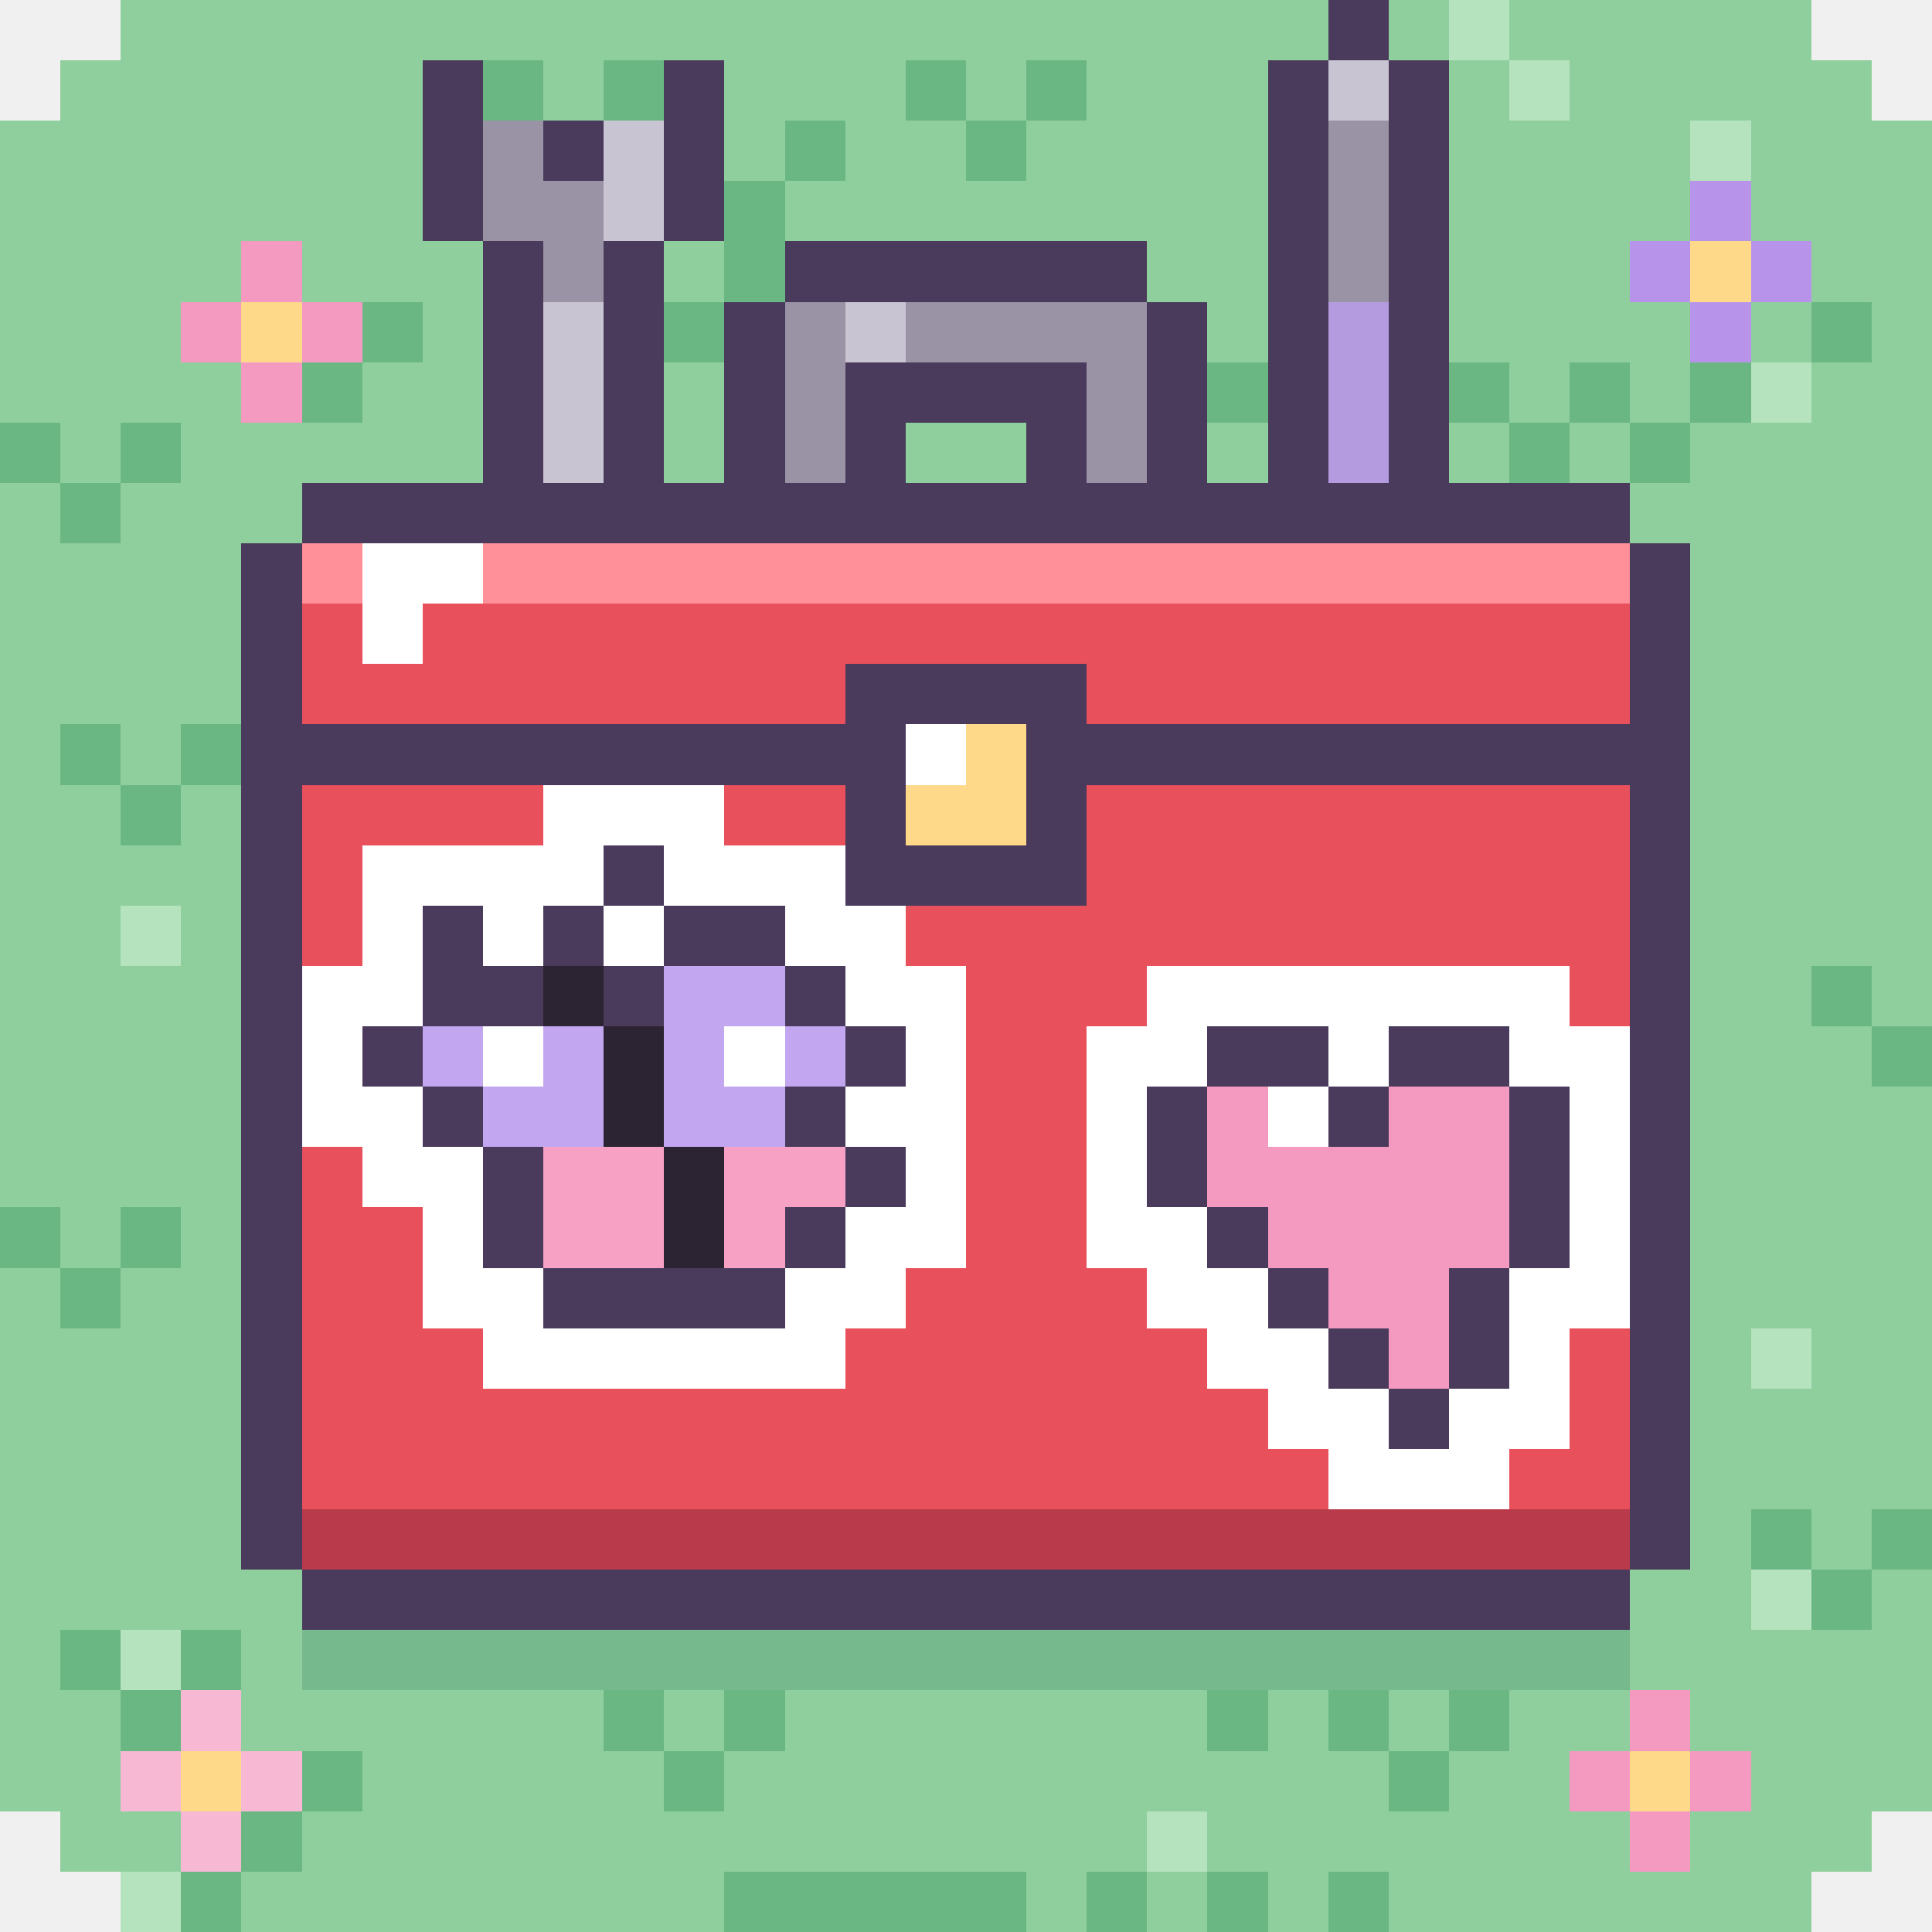
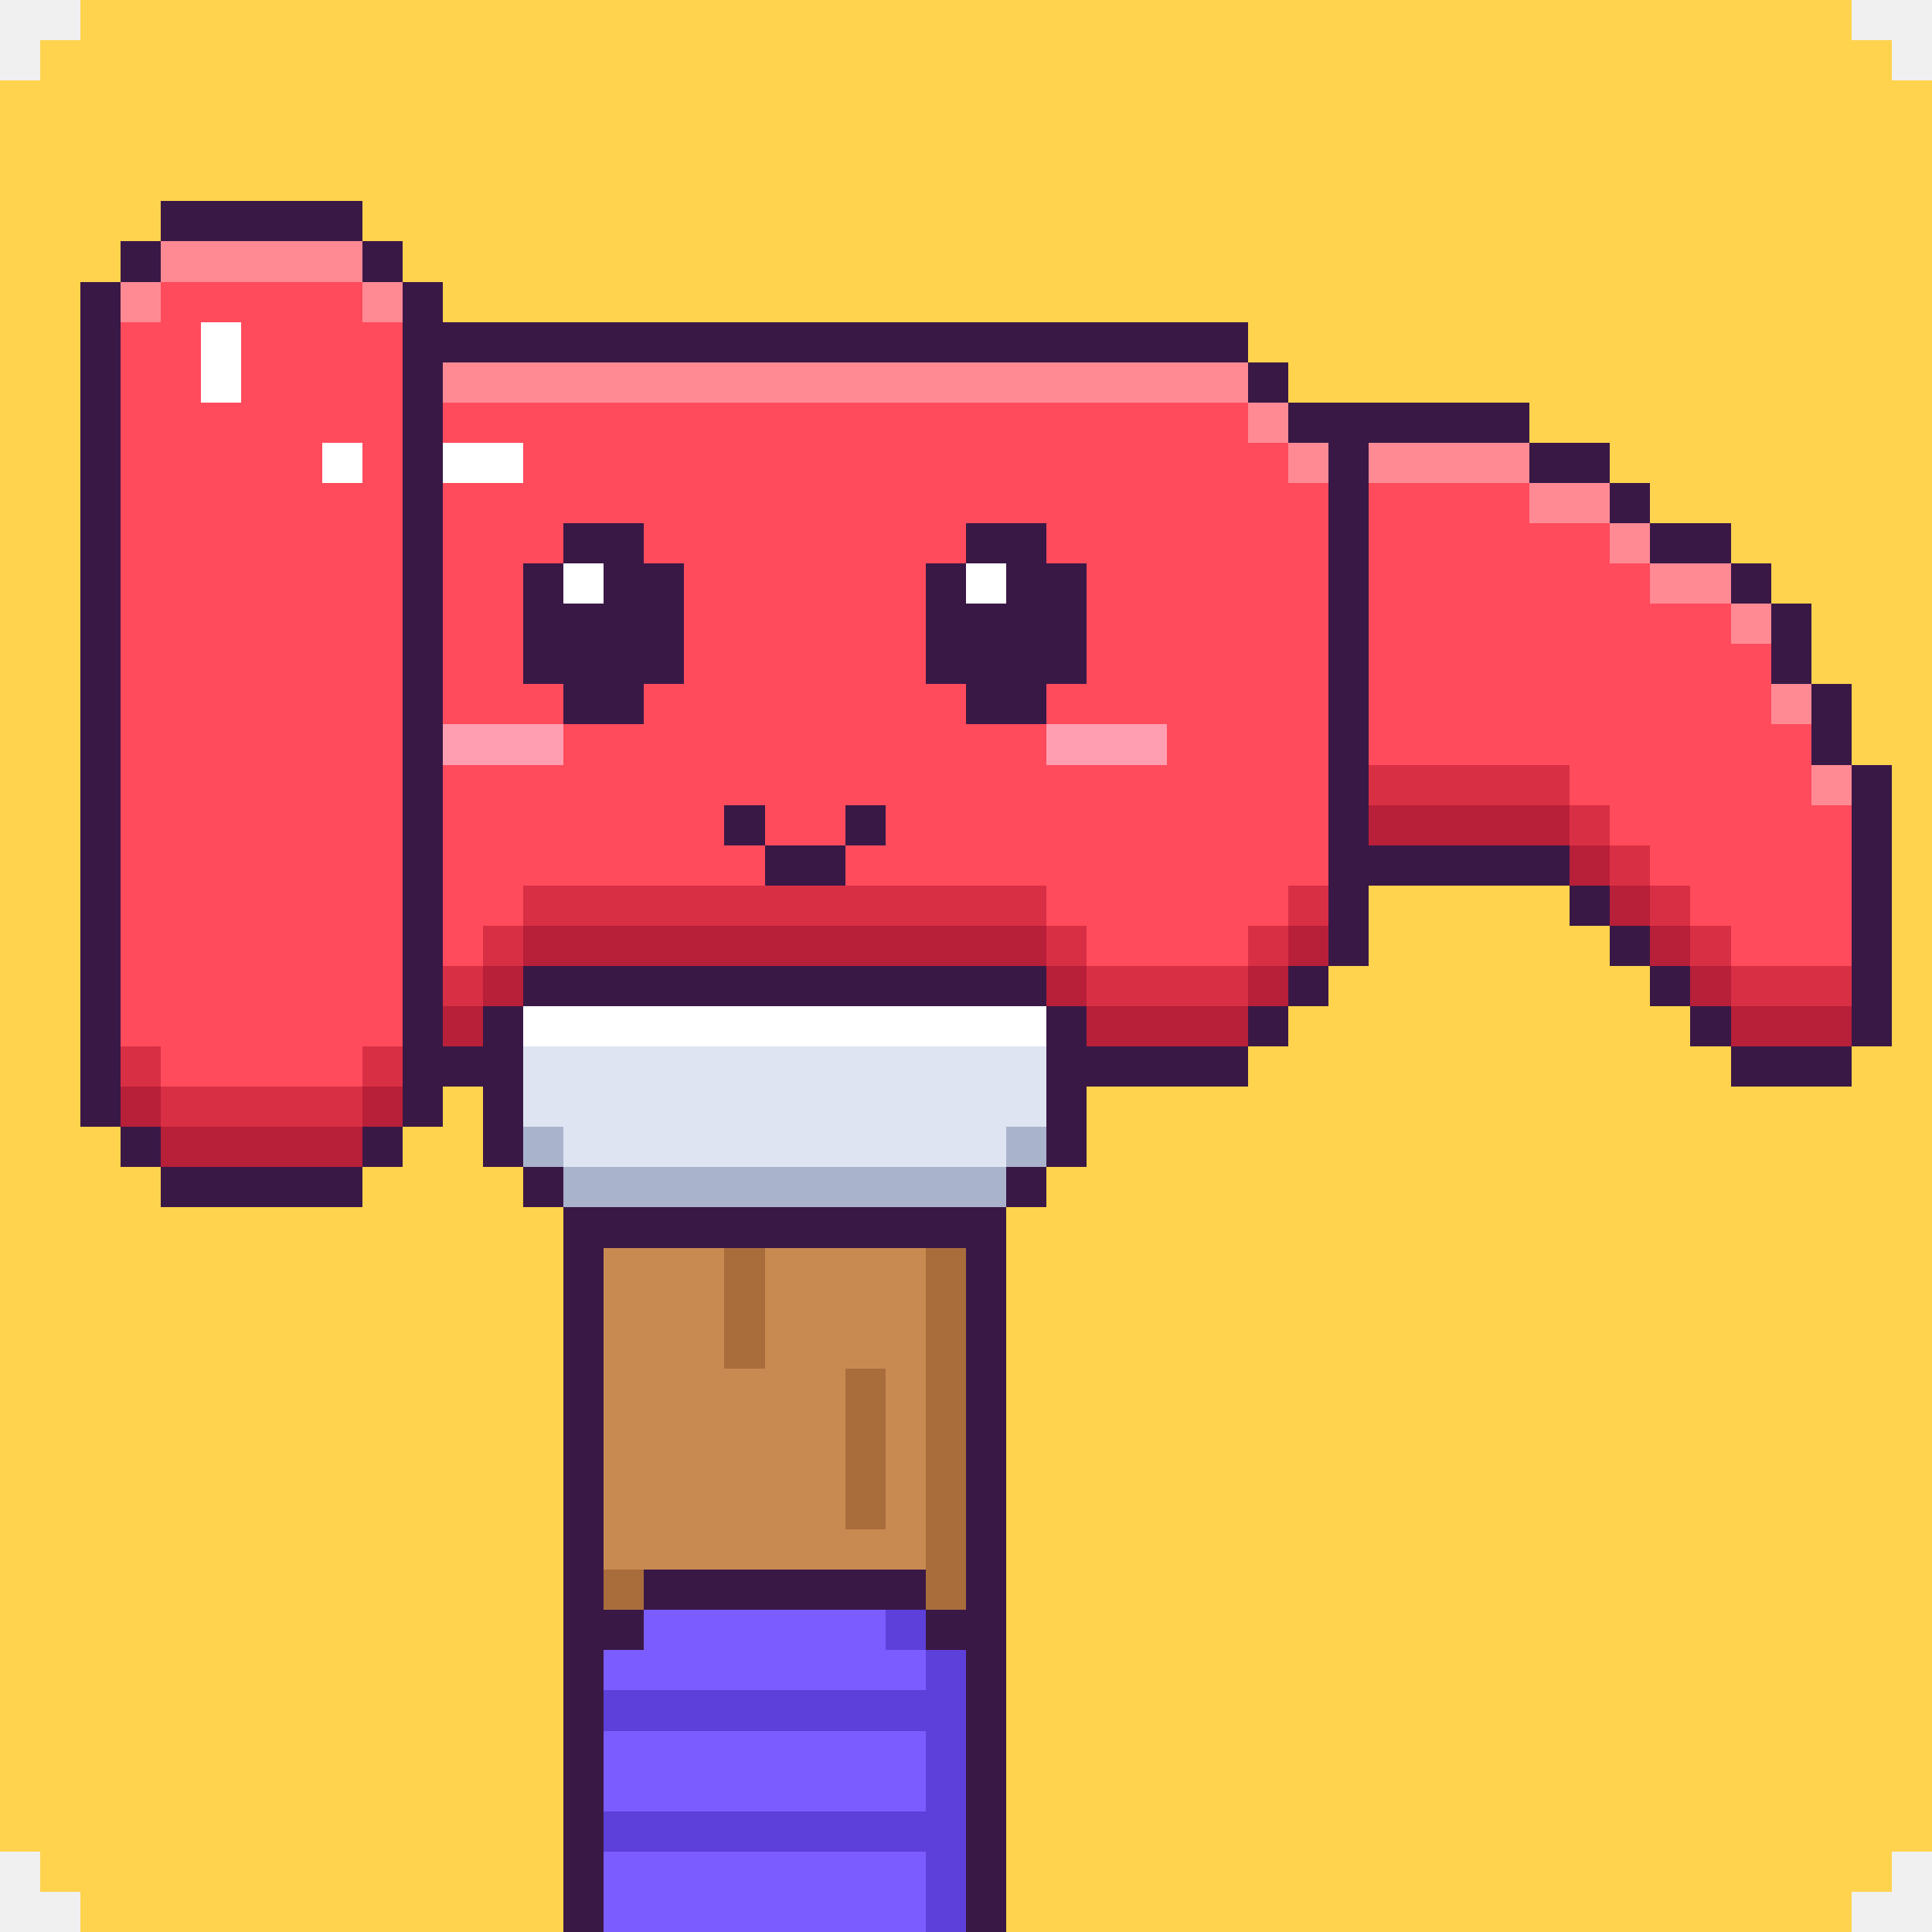
- <svg xmlns="http://www.w3.org/2000/svg" viewBox="0 0 32 32" shape-rendering="crispEdges" role="img" aria-label="Nhako Tools">
-   <path fill="#8fcf9e" d="M2 0L30 0L30 1L31 1L31 2L32 2L32 3L32 3L32 4L32 4L32 5L32 5L32 6L32 6L32 7L32 7L32 8L32 8L32 9L32 9L32 10L32 10L32 11L32 11L32 12L32 12L32 13L32 13L32 14L32 14L32 15L32 15L32 16L32 16L32 17L32 17L32 18L32 18L32 19L32 19L32 20L32 20L32 21L32 21L32 22L32 22L32 23L32 23L32 24L32 24L32 25L32 25L32 26L32 26L32 27L32 27L32 28L32 28L32 29L32 29L32 30L31 30L31 31L30 31L30 32L2 32L2 31L1 31L1 30L0 30L0 29L0 29L0 28L0 28L0 27L0 27L0 26L0 26L0 25L0 25L0 24L0 24L0 23L0 23L0 22L0 22L0 21L0 21L0 20L0 20L0 19L0 19L0 18L0 18L0 17L0 17L0 16L0 16L0 15L0 15L0 14L0 14L0 13L0 13L0 12L0 12L0 11L0 11L0 10L0 10L0 9L0 9L0 8L0 8L0 7L0 7L0 6L0 6L0 5L0 5L0 4L0 4L0 3L0 3L0 2L1 2L1 1L2 1L2 0z" />
-   <path fill="#4a3a5c" d="M22 0h1v1h-1zM7 1h1v1h-1zM11 1h1v1h-1zM21 1h1v1h-1zM23 1h1v1h-1zM7 2h1v1h-1zM9 2h1v1h-1zM11 2h1v1h-1zM21 2h1v1h-1zM23 2h1v1h-1zM7 3h1v1h-1zM11 3h1v1h-1zM21 3h1v1h-1zM23 3h1v1h-1zM8 4h1v1h-1zM10 4h1v1h-1zM13 4h6v1h-6zM21 4h1v1h-1zM23 4h1v1h-1zM8 5h1v1h-1zM10 5h1v1h-1zM12 5h1v1h-1zM19 5h1v1h-1zM21 5h1v1h-1zM23 5h1v1h-1zM8 6h1v1h-1zM10 6h1v1h-1zM12 6h1v1h-1zM14 6h4v1h-4zM19 6h1v1h-1zM21 6h1v1h-1zM23 6h1v1h-1zM8 7h1v1h-1zM10 7h1v1h-1zM12 7h1v1h-1zM14 7h1v1h-1zM17 7h1v1h-1zM19 7h1v1h-1zM21 7h1v1h-1zM23 7h1v1h-1zM5 8h22v1h-22zM4 9h1v1h-1zM27 9h1v1h-1zM4 10h1v1h-1zM27 10h1v1h-1zM4 11h1v1h-1zM14 11h4v1h-4zM27 11h1v1h-1zM4 12h11v1h-11zM17 12h11v1h-11zM4 13h1v1h-1zM14 13h1v1h-1zM17 13h1v1h-1zM27 13h1v1h-1zM4 14h1v1h-1zM10 14h1v1h-1zM14 14h4v1h-4zM27 14h1v1h-1zM4 15h1v1h-1zM7 15h1v1h-1zM9 15h1v1h-1zM11 15h2v1h-2zM27 15h1v1h-1zM4 16h1v1h-1zM7 16h2v1h-2zM10 16h1v1h-1zM13 16h1v1h-1zM27 16h1v1h-1zM4 17h1v1h-1zM6 17h1v1h-1zM14 17h1v1h-1zM20 17h2v1h-2zM23 17h2v1h-2zM27 17h1v1h-1zM4 18h1v1h-1zM7 18h1v1h-1zM13 18h1v1h-1zM19 18h1v1h-1zM22 18h1v1h-1zM25 18h1v1h-1zM27 18h1v1h-1zM4 19h1v1h-1zM8 19h1v1h-1zM14 19h1v1h-1zM19 19h1v1h-1zM25 19h1v1h-1zM27 19h1v1h-1zM4 20h1v1h-1zM8 20h1v1h-1zM13 20h1v1h-1zM20 20h1v1h-1zM25 20h1v1h-1zM27 20h1v1h-1zM4 21h1v1h-1zM9 21h4v1h-4zM21 21h1v1h-1zM24 21h1v1h-1zM27 21h1v1h-1zM4 22h1v1h-1zM22 22h1v1h-1zM24 22h1v1h-1zM27 22h1v1h-1zM4 23h1v1h-1zM23 23h1v1h-1zM27 23h1v1h-1zM4 24h1v1h-1zM27 24h1v1h-1zM4 25h1v1h-1zM27 25h1v1h-1zM5 26h22v1h-22z" />
-   <path fill="#b5e3be" d="M24 0h1v1h-1zM25 1h1v1h-1zM28 2h1v1h-1zM29 6h1v1h-1zM2 15h1v1h-1zM29 22h1v1h-1zM29 26h1v1h-1zM2 27h1v1h-1zM19 30h1v1h-1zM2 31h1v1h-1z" />
-   <path fill="#6bb784" d="M8 1h1v1h-1zM10 1h1v1h-1zM15 1h1v1h-1zM17 1h1v1h-1zM13 2h1v1h-1zM16 2h1v1h-1zM12 3h1v1h-1zM12 4h1v1h-1zM6 5h1v1h-1zM11 5h1v1h-1zM30 5h1v1h-1zM5 6h1v1h-1zM20 6h1v1h-1zM24 6h1v1h-1zM26 6h1v1h-1zM28 6h1v1h-1zM0 7h1v1h-1zM2 7h1v1h-1zM25 7h1v1h-1zM27 7h1v1h-1zM1 8h1v1h-1zM1 12h1v1h-1zM3 12h1v1h-1zM2 13h1v1h-1zM30 16h1v1h-1zM31 17h1v1h-1zM0 20h1v1h-1zM2 20h1v1h-1zM1 21h1v1h-1zM29 25h1v1h-1zM31 25h1v1h-1zM30 26h1v1h-1zM1 27h1v1h-1zM3 27h1v1h-1zM2 28h1v1h-1zM10 28h1v1h-1zM12 28h1v1h-1zM20 28h1v1h-1zM22 28h1v1h-1zM24 28h1v1h-1zM5 29h1v1h-1zM11 29h1v1h-1zM23 29h1v1h-1zM4 30h1v1h-1zM3 31h1v1h-1zM12 31h5v1h-5zM18 31h1v1h-1zM20 31h1v1h-1zM22 31h1v1h-1z" />
-   <path fill="#c9c4d2" d="M22 1h1v1h-1zM10 2h1v1h-1zM10 3h1v1h-1zM9 5h1v1h-1zM14 5h1v1h-1zM9 6h1v1h-1zM9 7h1v1h-1z" />
-   <path fill="#9a93a6" d="M8 2h1v1h-1zM22 2h1v1h-1zM8 3h2v1h-2zM22 3h1v1h-1zM9 4h1v1h-1zM22 4h1v1h-1zM13 5h1v1h-1zM15 5h4v1h-4zM13 6h1v1h-1zM18 6h1v1h-1zM13 7h1v1h-1zM18 7h1v1h-1z" />
-   <path fill="#b893ea" d="M28 3h1v1h-1zM27 4h1v1h-1zM29 4h1v1h-1zM28 5h1v1h-1z" />
-   <path fill="#f49ac1" d="M4 4h1v1h-1zM3 5h1v1h-1zM5 5h1v1h-1zM4 6h1v1h-1zM20 18h1v1h-1zM23 18h2v1h-2zM20 19h5v1h-5zM21 20h4v1h-4zM22 21h2v1h-2zM23 22h1v1h-1zM27 28h1v1h-1zM26 29h1v1h-1zM28 29h1v1h-1zM27 30h1v1h-1z" />
-   <path fill="#ffd98a" d="M28 4h1v1h-1zM4 5h1v1h-1zM16 12h1v1h-1zM15 13h2v1h-2zM3 29h1v1h-1zM27 29h1v1h-1z" />
-   <path fill="#b49be0" d="M22 5h1v1h-1zM22 6h1v1h-1zM22 7h1v1h-1z" />
-   <path fill="#ff8f98" d="M5 9h1v1h-1zM8 9h19v1h-19z" />
-   <path fill="#ffffff" d="M6 9h2v1h-2zM6 10h1v1h-1zM15 12h1v1h-1zM9 13h3v1h-3zM6 14h4v1h-4zM11 14h3v1h-3zM6 15h1v1h-1zM8 15h1v1h-1zM10 15h1v1h-1zM13 15h2v1h-2zM5 16h2v1h-2zM14 16h2v1h-2zM19 16h7v1h-7zM5 17h1v1h-1zM8 17h1v1h-1zM12 17h1v1h-1zM15 17h1v1h-1zM18 17h2v1h-2zM22 17h1v1h-1zM25 17h2v1h-2zM5 18h2v1h-2zM14 18h2v1h-2zM18 18h1v1h-1zM21 18h1v1h-1zM26 18h1v1h-1zM6 19h2v1h-2zM15 19h1v1h-1zM18 19h1v1h-1zM26 19h1v1h-1zM7 20h1v1h-1zM14 20h2v1h-2zM18 20h2v1h-2zM26 20h1v1h-1zM7 21h2v1h-2zM13 21h2v1h-2zM19 21h2v1h-2zM25 21h2v1h-2zM8 22h6v1h-6zM20 22h2v1h-2zM25 22h1v1h-1zM21 23h2v1h-2zM24 23h2v1h-2zM22 24h3v1h-3z" />
-   <path fill="#e8505b" d="M5 10h1v1h-1zM7 10h20v1h-20zM5 11h9v1h-9zM18 11h9v1h-9zM5 13h4v1h-4zM12 13h2v1h-2zM18 13h9v1h-9zM5 14h1v1h-1zM18 14h9v1h-9zM5 15h1v1h-1zM15 15h12v1h-12zM16 16h3v1h-3zM26 16h1v1h-1zM16 17h2v1h-2zM16 18h2v1h-2zM5 19h1v1h-1zM16 19h2v1h-2zM5 20h2v1h-2zM16 20h2v1h-2zM5 21h2v1h-2zM15 21h4v1h-4zM5 22h3v1h-3zM14 22h6v1h-6zM26 22h1v1h-1zM5 23h16v1h-16zM26 23h1v1h-1zM5 24h17v1h-17zM25 24h2v1h-2z" />
-   <path fill="#2d2433" d="M9 16h1v1h-1zM10 17h1v1h-1zM10 18h1v1h-1zM11 19h1v1h-1zM11 20h1v1h-1z" />
-   <path fill="#c3a6f0" d="M11 16h2v1h-2zM7 17h1v1h-1zM9 17h1v1h-1zM11 17h1v1h-1zM13 17h1v1h-1zM8 18h2v1h-2zM11 18h2v1h-2z" />
-   <path fill="#f7a1c4" d="M9 19h2v1h-2zM12 19h2v1h-2zM9 20h2v1h-2zM12 20h1v1h-1z" />
-   <path fill="#b83a4b" d="M5 25h22v1h-22z" />
-   <path fill="#76b98c" d="M5 27h22v1h-22z" />
-   <path fill="#f7b8d4" d="M3 28h1v1h-1zM2 29h1v1h-1zM4 29h1v1h-1zM3 30h1v1h-1z" />
+ <svg xmlns="http://www.w3.org/2000/svg" viewBox="0 0 48 48" shape-rendering="crispEdges" role="img" aria-label="Nhako Tools hammer">
+   <path fill="#ffd34d" d="M2 0h44v1h-44zM1 1h46v1h-46zM0 2h48v1h-48zM0 3h48v1h-48zM0 4h48v1h-48zM0 5h4v1h-4zM9 5h39v1h-39zM0 6h3v1h-3zM10 6h38v1h-38zM0 7h2v1h-2zM11 7h37v1h-37zM0 8h2v1h-2zM31 8h17v1h-17zM0 9h2v1h-2zM32 9h16v1h-16zM0 10h2v1h-2zM38 10h10v1h-10zM0 11h2v1h-2zM40 11h8v1h-8zM0 12h2v1h-2zM41 12h7v1h-7zM0 13h2v1h-2zM43 13h5v1h-5zM0 14h2v1h-2zM44 14h4v1h-4zM0 15h2v1h-2zM45 15h3v1h-3zM0 16h2v1h-2zM45 16h3v1h-3zM0 17h2v1h-2zM46 17h2v1h-2zM0 18h2v1h-2zM46 18h2v1h-2zM0 19h2v1h-2zM47 19h1v1h-1zM0 20h2v1h-2zM47 20h1v1h-1zM0 21h2v1h-2zM47 21h1v1h-1zM0 22h2v1h-2zM34 22h5v1h-5zM47 22h1v1h-1zM0 23h2v1h-2zM34 23h6v1h-6zM47 23h1v1h-1zM0 24h2v1h-2zM33 24h8v1h-8zM47 24h1v1h-1zM0 25h2v1h-2zM32 25h10v1h-10zM47 25h1v1h-1zM0 26h2v1h-2zM31 26h12v1h-12zM46 26h2v1h-2zM0 27h2v1h-2zM11 27h1v1h-1zM27 27h21v1h-21zM0 28h3v1h-3zM10 28h2v1h-2zM27 28h21v1h-21zM0 29h4v1h-4zM9 29h4v1h-4zM26 29h22v1h-22zM0 30h14v1h-14zM25 30h23v1h-23zM0 31h14v1h-14zM25 31h23v1h-23zM0 32h14v1h-14zM25 32h23v1h-23zM0 33h14v1h-14zM25 33h23v1h-23zM0 34h14v1h-14zM25 34h23v1h-23zM0 35h14v1h-14zM25 35h23v1h-23zM0 36h14v1h-14zM25 36h23v1h-23zM0 37h14v1h-14zM25 37h23v1h-23zM0 38h14v1h-14zM25 38h23v1h-23zM0 39h14v1h-14zM25 39h23v1h-23zM0 40h14v1h-14zM25 40h23v1h-23zM0 41h14v1h-14zM25 41h23v1h-23zM0 42h14v1h-14zM25 42h23v1h-23zM0 43h14v1h-14zM25 43h23v1h-23zM0 44h14v1h-14zM25 44h23v1h-23zM0 45h14v1h-14zM25 45h23v1h-23zM1 46h13v1h-13zM25 46h22v1h-22zM2 47h12v1h-12zM25 47h21v1h-21z" />
+   <path fill="#3a1846" d="M4 5h5v1h-5zM3 6h1v1h-1zM9 6h1v1h-1zM2 7h1v1h-1zM10 7h1v1h-1zM2 8h1v1h-1zM10 8h21v1h-21zM2 9h1v1h-1zM10 9h1v1h-1zM31 9h1v1h-1zM2 10h1v1h-1zM10 10h1v1h-1zM32 10h6v1h-6zM2 11h1v1h-1zM10 11h1v1h-1zM33 11h1v1h-1zM38 11h2v1h-2zM2 12h1v1h-1zM10 12h1v1h-1zM33 12h1v1h-1zM40 12h1v1h-1zM2 13h1v1h-1zM10 13h1v1h-1zM14 13h2v1h-2zM24 13h2v1h-2zM33 13h1v1h-1zM41 13h2v1h-2zM2 14h1v1h-1zM10 14h1v1h-1zM13 14h1v1h-1zM15 14h2v1h-2zM23 14h1v1h-1zM25 14h2v1h-2zM33 14h1v1h-1zM43 14h1v1h-1zM2 15h1v1h-1zM10 15h1v1h-1zM13 15h4v1h-4zM23 15h4v1h-4zM33 15h1v1h-1zM44 15h1v1h-1zM2 16h1v1h-1zM10 16h1v1h-1zM13 16h4v1h-4zM23 16h4v1h-4zM33 16h1v1h-1zM44 16h1v1h-1zM2 17h1v1h-1zM10 17h1v1h-1zM14 17h2v1h-2zM24 17h2v1h-2zM33 17h1v1h-1zM45 17h1v1h-1zM2 18h1v1h-1zM10 18h1v1h-1zM33 18h1v1h-1zM45 18h1v1h-1zM2 19h1v1h-1zM10 19h1v1h-1zM33 19h1v1h-1zM46 19h1v1h-1zM2 20h1v1h-1zM10 20h1v1h-1zM18 20h1v1h-1zM21 20h1v1h-1zM33 20h1v1h-1zM46 20h1v1h-1zM2 21h1v1h-1zM10 21h1v1h-1zM19 21h2v1h-2zM33 21h6v1h-6zM46 21h1v1h-1zM2 22h1v1h-1zM10 22h1v1h-1zM33 22h1v1h-1zM39 22h1v1h-1zM46 22h1v1h-1zM2 23h1v1h-1zM10 23h1v1h-1zM33 23h1v1h-1zM40 23h1v1h-1zM46 23h1v1h-1zM2 24h1v1h-1zM10 24h1v1h-1zM13 24h13v1h-13zM32 24h1v1h-1zM41 24h1v1h-1zM46 24h1v1h-1zM2 25h1v1h-1zM10 25h1v1h-1zM12 25h1v1h-1zM26 25h1v1h-1zM31 25h1v1h-1zM42 25h1v1h-1zM46 25h1v1h-1zM2 26h1v1h-1zM10 26h3v1h-3zM26 26h5v1h-5zM43 26h3v1h-3zM2 27h1v1h-1zM10 27h1v1h-1zM12 27h1v1h-1zM26 27h1v1h-1zM3 28h1v1h-1zM9 28h1v1h-1zM12 28h1v1h-1zM26 28h1v1h-1zM4 29h5v1h-5zM13 29h1v1h-1zM25 29h1v1h-1zM14 30h11v1h-11zM14 31h1v1h-1zM24 31h1v1h-1zM14 32h1v1h-1zM24 32h1v1h-1zM14 33h1v1h-1zM24 33h1v1h-1zM14 34h1v1h-1zM24 34h1v1h-1zM14 35h1v1h-1zM24 35h1v1h-1zM14 36h1v1h-1zM24 36h1v1h-1zM14 37h1v1h-1zM24 37h1v1h-1zM14 38h1v1h-1zM24 38h1v1h-1zM14 39h1v1h-1zM16 39h7v1h-7zM24 39h1v1h-1zM14 40h2v1h-2zM23 40h2v1h-2zM14 41h1v1h-1zM24 41h1v1h-1zM14 42h1v1h-1zM24 42h1v1h-1zM14 43h1v1h-1zM24 43h1v1h-1zM14 44h1v1h-1zM24 44h1v1h-1zM14 45h1v1h-1zM24 45h1v1h-1zM14 46h1v1h-1zM24 46h1v1h-1zM14 47h1v1h-1zM24 47h1v1h-1z" />
+   <path fill="#ff8a94" d="M4 6h5v1h-5zM3 7h1v1h-1zM9 7h1v1h-1zM11 9h20v1h-20zM31 10h1v1h-1zM32 11h1v1h-1zM34 11h4v1h-4zM38 12h2v1h-2zM40 13h1v1h-1zM41 14h2v1h-2zM43 15h1v1h-1zM44 17h1v1h-1zM45 19h1v1h-1z" />
+   <path fill="#ff4b5c" d="M4 7h5v1h-5zM3 8h2v1h-2zM6 8h4v1h-4zM3 9h2v1h-2zM6 9h4v1h-4zM3 10h7v1h-7zM11 10h20v1h-20zM3 11h5v1h-5zM9 11h1v1h-1zM13 11h19v1h-19zM3 12h7v1h-7zM11 12h22v1h-22zM34 12h4v1h-4zM3 13h7v1h-7zM11 13h3v1h-3zM16 13h8v1h-8zM26 13h7v1h-7zM34 13h6v1h-6zM3 14h7v1h-7zM11 14h2v1h-2zM17 14h6v1h-6zM27 14h6v1h-6zM34 14h7v1h-7zM3 15h7v1h-7zM11 15h2v1h-2zM17 15h6v1h-6zM27 15h6v1h-6zM34 15h9v1h-9zM3 16h7v1h-7zM11 16h2v1h-2zM17 16h6v1h-6zM27 16h6v1h-6zM34 16h10v1h-10zM3 17h7v1h-7zM11 17h3v1h-3zM16 17h8v1h-8zM26 17h7v1h-7zM34 17h10v1h-10zM3 18h7v1h-7zM14 18h12v1h-12zM29 18h4v1h-4zM34 18h11v1h-11zM3 19h7v1h-7zM11 19h22v1h-22zM39 19h6v1h-6zM3 20h7v1h-7zM11 20h7v1h-7zM19 20h2v1h-2zM22 20h11v1h-11zM40 20h6v1h-6zM3 21h7v1h-7zM11 21h8v1h-8zM21 21h12v1h-12zM41 21h5v1h-5zM3 22h7v1h-7zM11 22h2v1h-2zM26 22h6v1h-6zM42 22h4v1h-4zM3 23h7v1h-7zM11 23h1v1h-1zM27 23h4v1h-4zM43 23h3v1h-3zM3 24h7v1h-7zM3 25h7v1h-7zM4 26h5v1h-5z" />
+   <path fill="#ffffff" d="M5 8h1v1h-1zM5 9h1v1h-1zM8 11h1v1h-1zM11 11h2v1h-2zM14 14h1v1h-1zM24 14h1v1h-1zM13 25h13v1h-13z" />
+   <path fill="#ff9eb0" d="M11 18h3v1h-3zM26 18h3v1h-3z" />
+   <path fill="#d92f45" d="M34 19h5v1h-5zM39 20h1v1h-1zM40 21h1v1h-1zM13 22h13v1h-13zM32 22h1v1h-1zM41 22h1v1h-1zM12 23h1v1h-1zM26 23h1v1h-1zM31 23h1v1h-1zM42 23h1v1h-1zM11 24h1v1h-1zM27 24h4v1h-4zM43 24h3v1h-3zM3 26h1v1h-1zM9 26h1v1h-1zM4 27h5v1h-5z" />
+   <path fill="#b81f38" d="M34 20h5v1h-5zM39 21h1v1h-1zM40 22h1v1h-1zM13 23h13v1h-13zM32 23h1v1h-1zM41 23h1v1h-1zM12 24h1v1h-1zM26 24h1v1h-1zM31 24h1v1h-1zM42 24h1v1h-1zM11 25h1v1h-1zM27 25h4v1h-4zM43 25h3v1h-3zM3 27h1v1h-1zM9 27h1v1h-1zM4 28h5v1h-5z" />
+   <path fill="#dfe4f2" d="M13 26h13v1h-13zM13 27h13v1h-13zM14 28h11v1h-11z" />
+   <path fill="#aab3cc" d="M13 28h1v1h-1zM25 28h1v1h-1zM14 29h11v1h-11z" />
+   <path fill="#c98a52" d="M15 31h3v1h-3zM19 31h4v1h-4zM15 32h3v1h-3zM19 32h4v1h-4zM15 33h3v1h-3zM19 33h4v1h-4zM15 34h6v1h-6zM22 34h1v1h-1zM15 35h6v1h-6zM22 35h1v1h-1zM15 36h6v1h-6zM22 36h1v1h-1zM15 37h6v1h-6zM22 37h1v1h-1zM15 38h8v1h-8z" />
+   <path fill="#a96d3c" d="M18 31h1v1h-1zM18 32h1v1h-1zM18 33h1v1h-1zM21 34h1v1h-1zM21 35h1v1h-1zM21 36h1v1h-1zM21 37h1v1h-1z" />
+   <path fill="#a96d3c" d="M23 31h1v1h-1zM23 32h1v1h-1zM23 33h1v1h-1zM23 34h1v1h-1zM23 35h1v1h-1zM23 36h1v1h-1zM23 37h1v1h-1zM23 38h1v1h-1zM15 39h1v1h-1zM23 39h1v1h-1z" />
+   <path fill="#7b5cff" d="M16 40h6v1h-6zM15 41h8v1h-8zM15 43h8v1h-8zM15 44h8v1h-8zM15 46h8v1h-8zM15 47h8v1h-8z" />
+   <path fill="#5d3fd9" d="M22 40h1v1h-1zM23 41h1v1h-1zM23 43h1v1h-1zM23 44h1v1h-1zM23 46h1v1h-1zM23 47h1v1h-1z" />
+   <path fill="#5d3fd9" d="M15 42h9v1h-9zM15 45h9v1h-9z" />
</svg>
